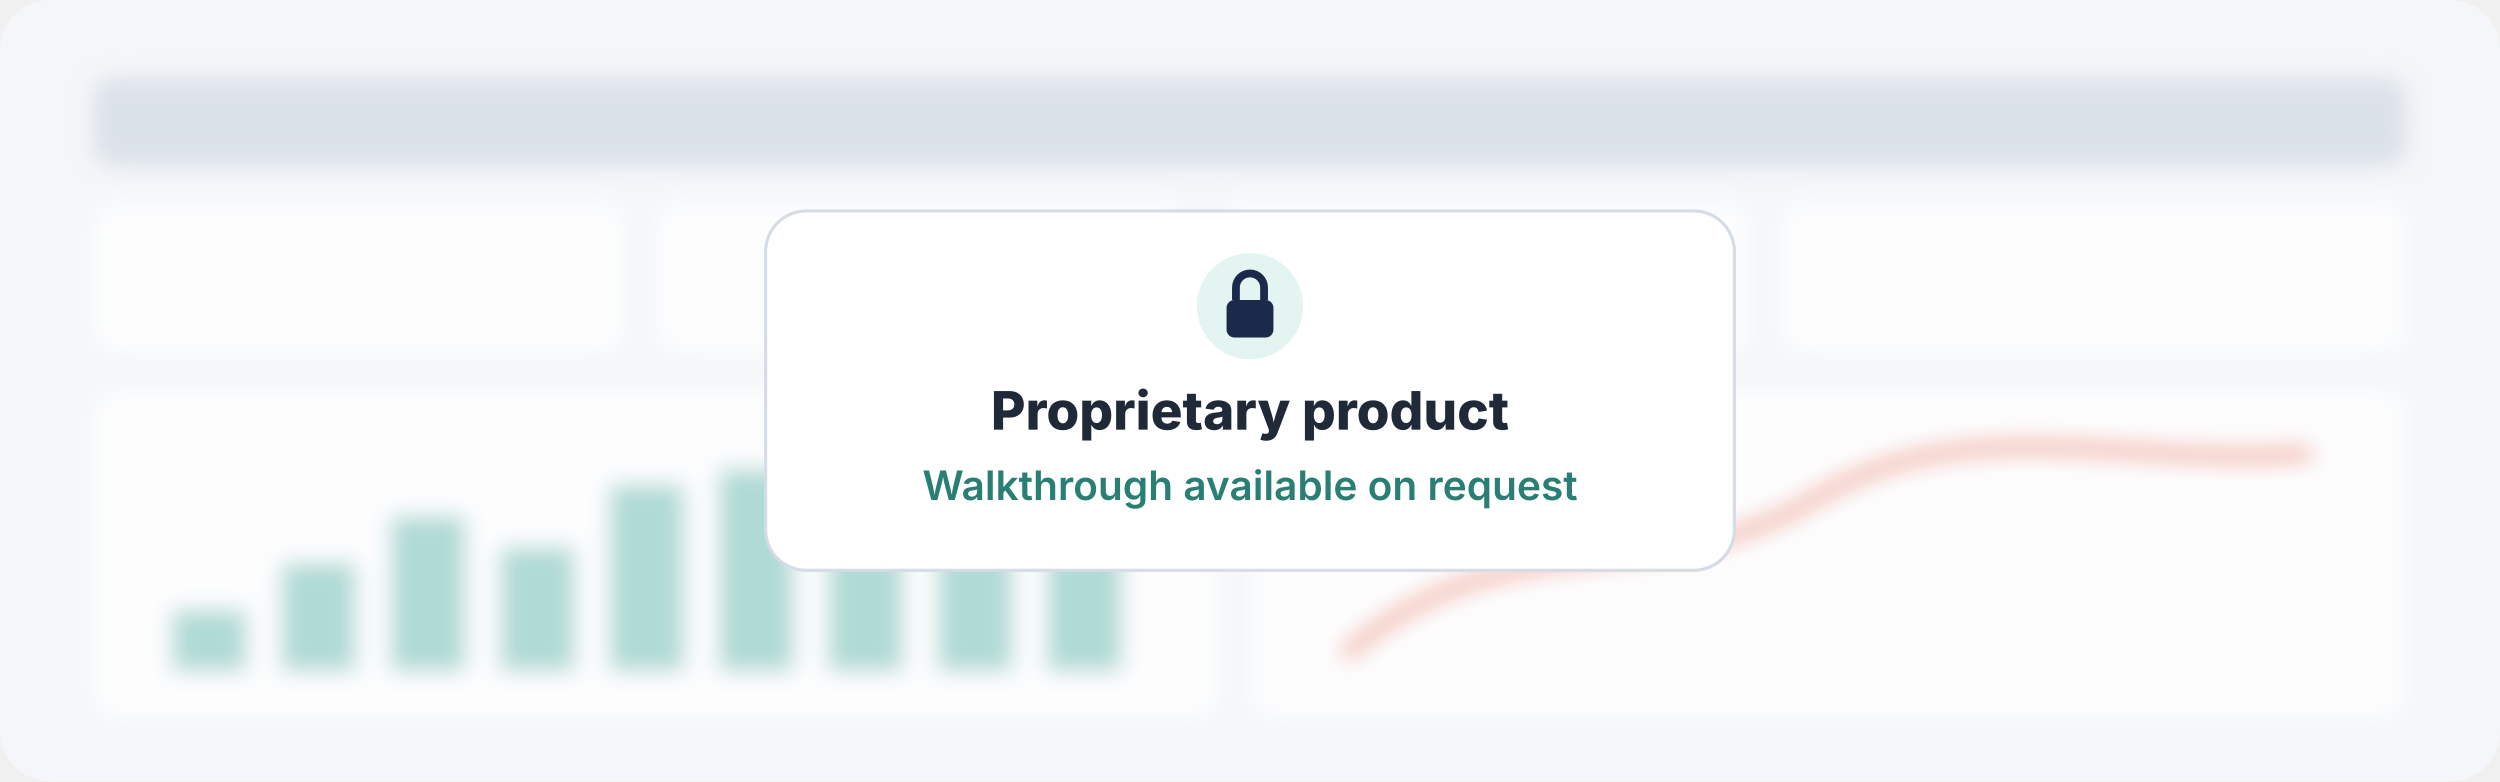
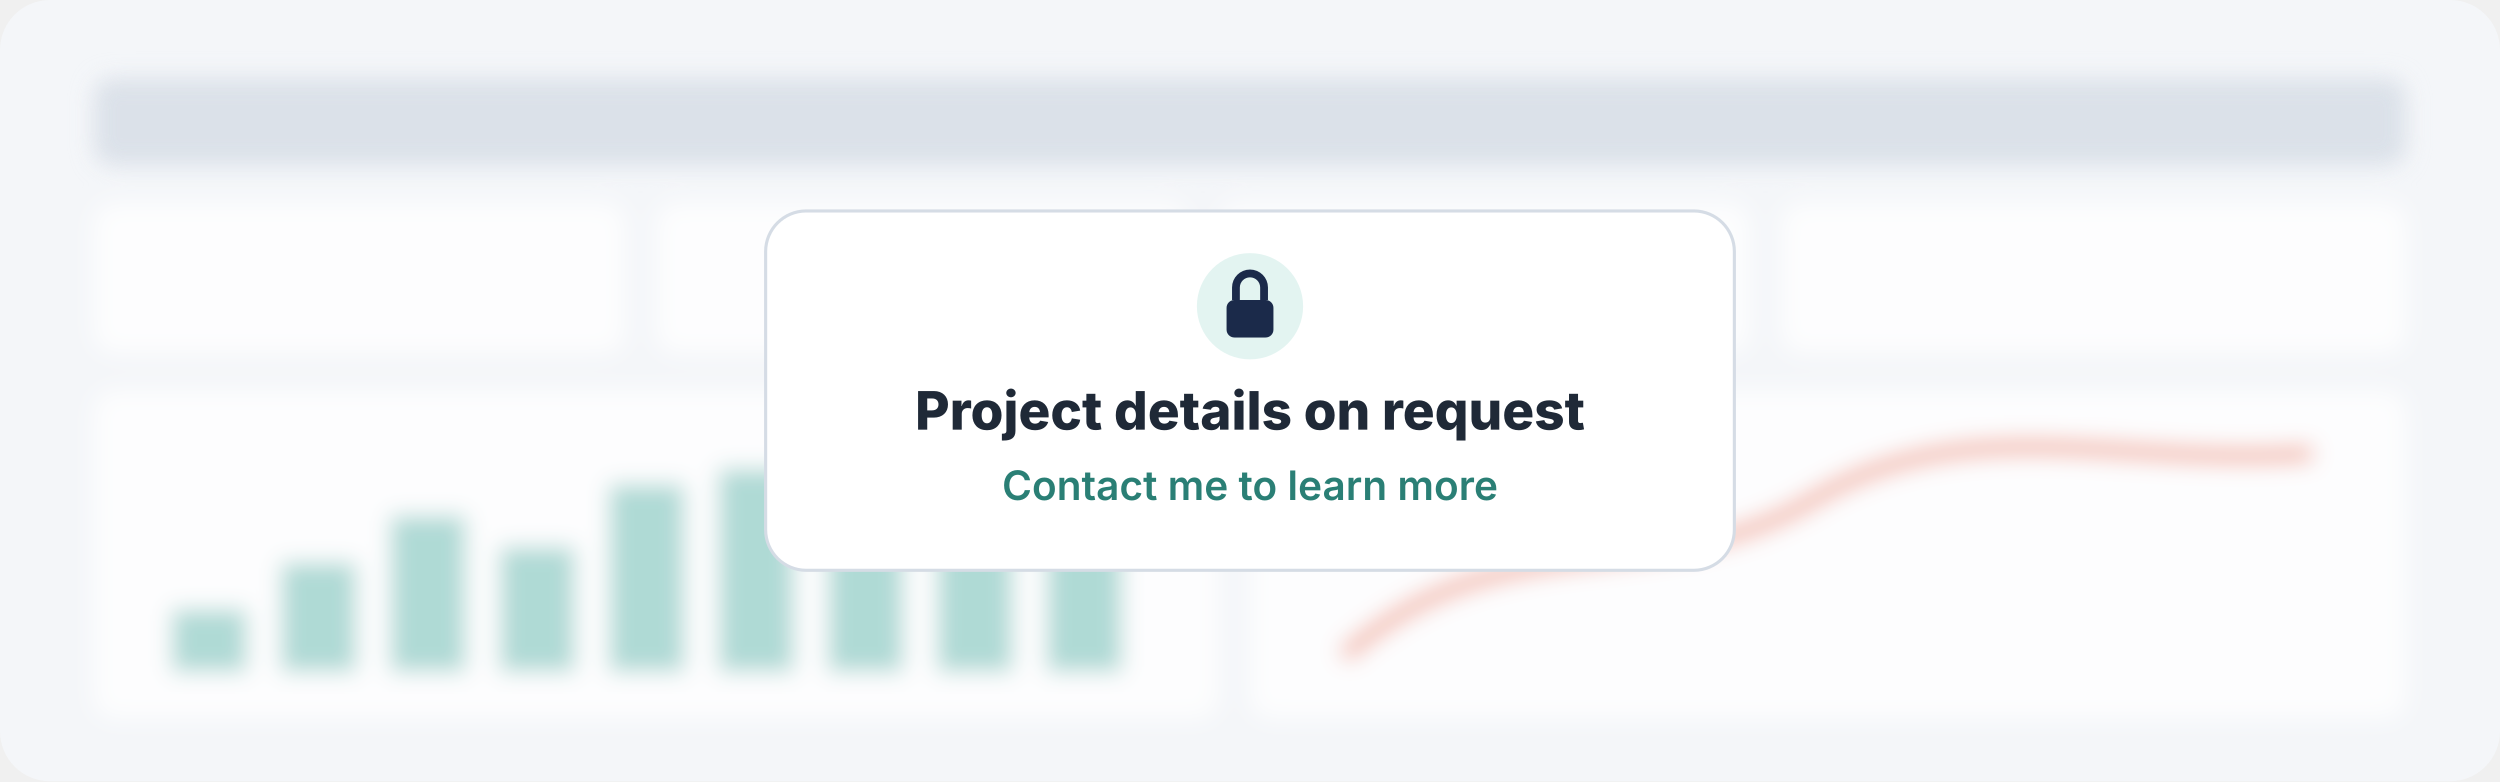
<svg xmlns="http://www.w3.org/2000/svg" viewBox="0 0 1600 500" width="1600" height="500" role="img" aria-labelledby="t d">
  <defs>
    <filter id="blur" x="-5%" y="-5%" width="110%" height="110%">
      <feGaussianBlur stdDeviation="7" />
    </filter>
  </defs>
  <rect width="1600" height="500" rx="32" fill="#F4F6F9" />
  <g filter="url(#blur)" opacity=".8">
    <rect x="60" y="50" width="1480" height="56" rx="12" fill="#D5DCE5" />
    <rect x="60" y="130" width="340" height="96" rx="14" fill="#FFFFFF" />
    <rect x="420" y="130" width="340" height="96" rx="14" fill="#FFFFFF" />
    <rect x="780" y="130" width="340" height="96" rx="14" fill="#FFFFFF" />
    <rect x="1140" y="130" width="400" height="96" rx="14" fill="#FFFFFF" />
    <rect x="60" y="250" width="720" height="210" rx="14" fill="#FFFFFF" />
    <rect x="800" y="250" width="740" height="210" rx="14" fill="#FFFFFF" />
    <g fill="#9ED3CC">
      <rect x="110" y="390" width="48" height="40" />
      <rect x="180" y="360" width="48" height="70" />
      <rect x="250" y="330" width="48" height="100" />
      <rect x="320" y="350" width="48" height="80" />
      <rect x="390" y="310" width="48" height="120" />
      <rect x="460" y="300" width="48" height="130" />
      <rect x="530" y="280" width="48" height="150" />
      <rect x="600" y="295" width="48" height="135" />
      <rect x="670" y="275" width="48" height="155" />
    </g>
    <path d="M860 420 C 960 330, 1060 380, 1160 320 S 1360 300, 1480 290" fill="none" stroke="#F2A08A" stroke-width="10" />
  </g>
  <g font-family="Inter, Helvetica, Arial, sans-serif" text-anchor="middle">
    <rect x="490" y="135" width="620" height="230" rx="26" fill="#FFFFFF" stroke="#D5DCE5" stroke-width="2" />
    <g transform="translate(800 196)">
      <circle r="34" fill="#E3F4F1" />
      <rect x="-15" y="-4" width="30" height="24" rx="5" fill="#1B2A4A" />
      <path d="M-9 -4 V-12 a9 9 0 0 1 18 0 V-4" fill="none" stroke="#1B2A4A" stroke-width="5" />
    </g>
-     <text x="800" y="275" font-size="34" font-weight="800" fill="#1F2937">Proprietary product</text>
-     <text x="800" y="320" font-size="26" fill="#2A7F75" font-weight="600">Walkthrough available on request</text>
+     <text x="800" y="275" font-size="34" font-weight="800" fill="#1F2937">Project details on request</text>
+     <text x="800" y="320" font-size="26" fill="#2A7F75" font-weight="600">Contact me to learn more</text>
  </g>
</svg>
